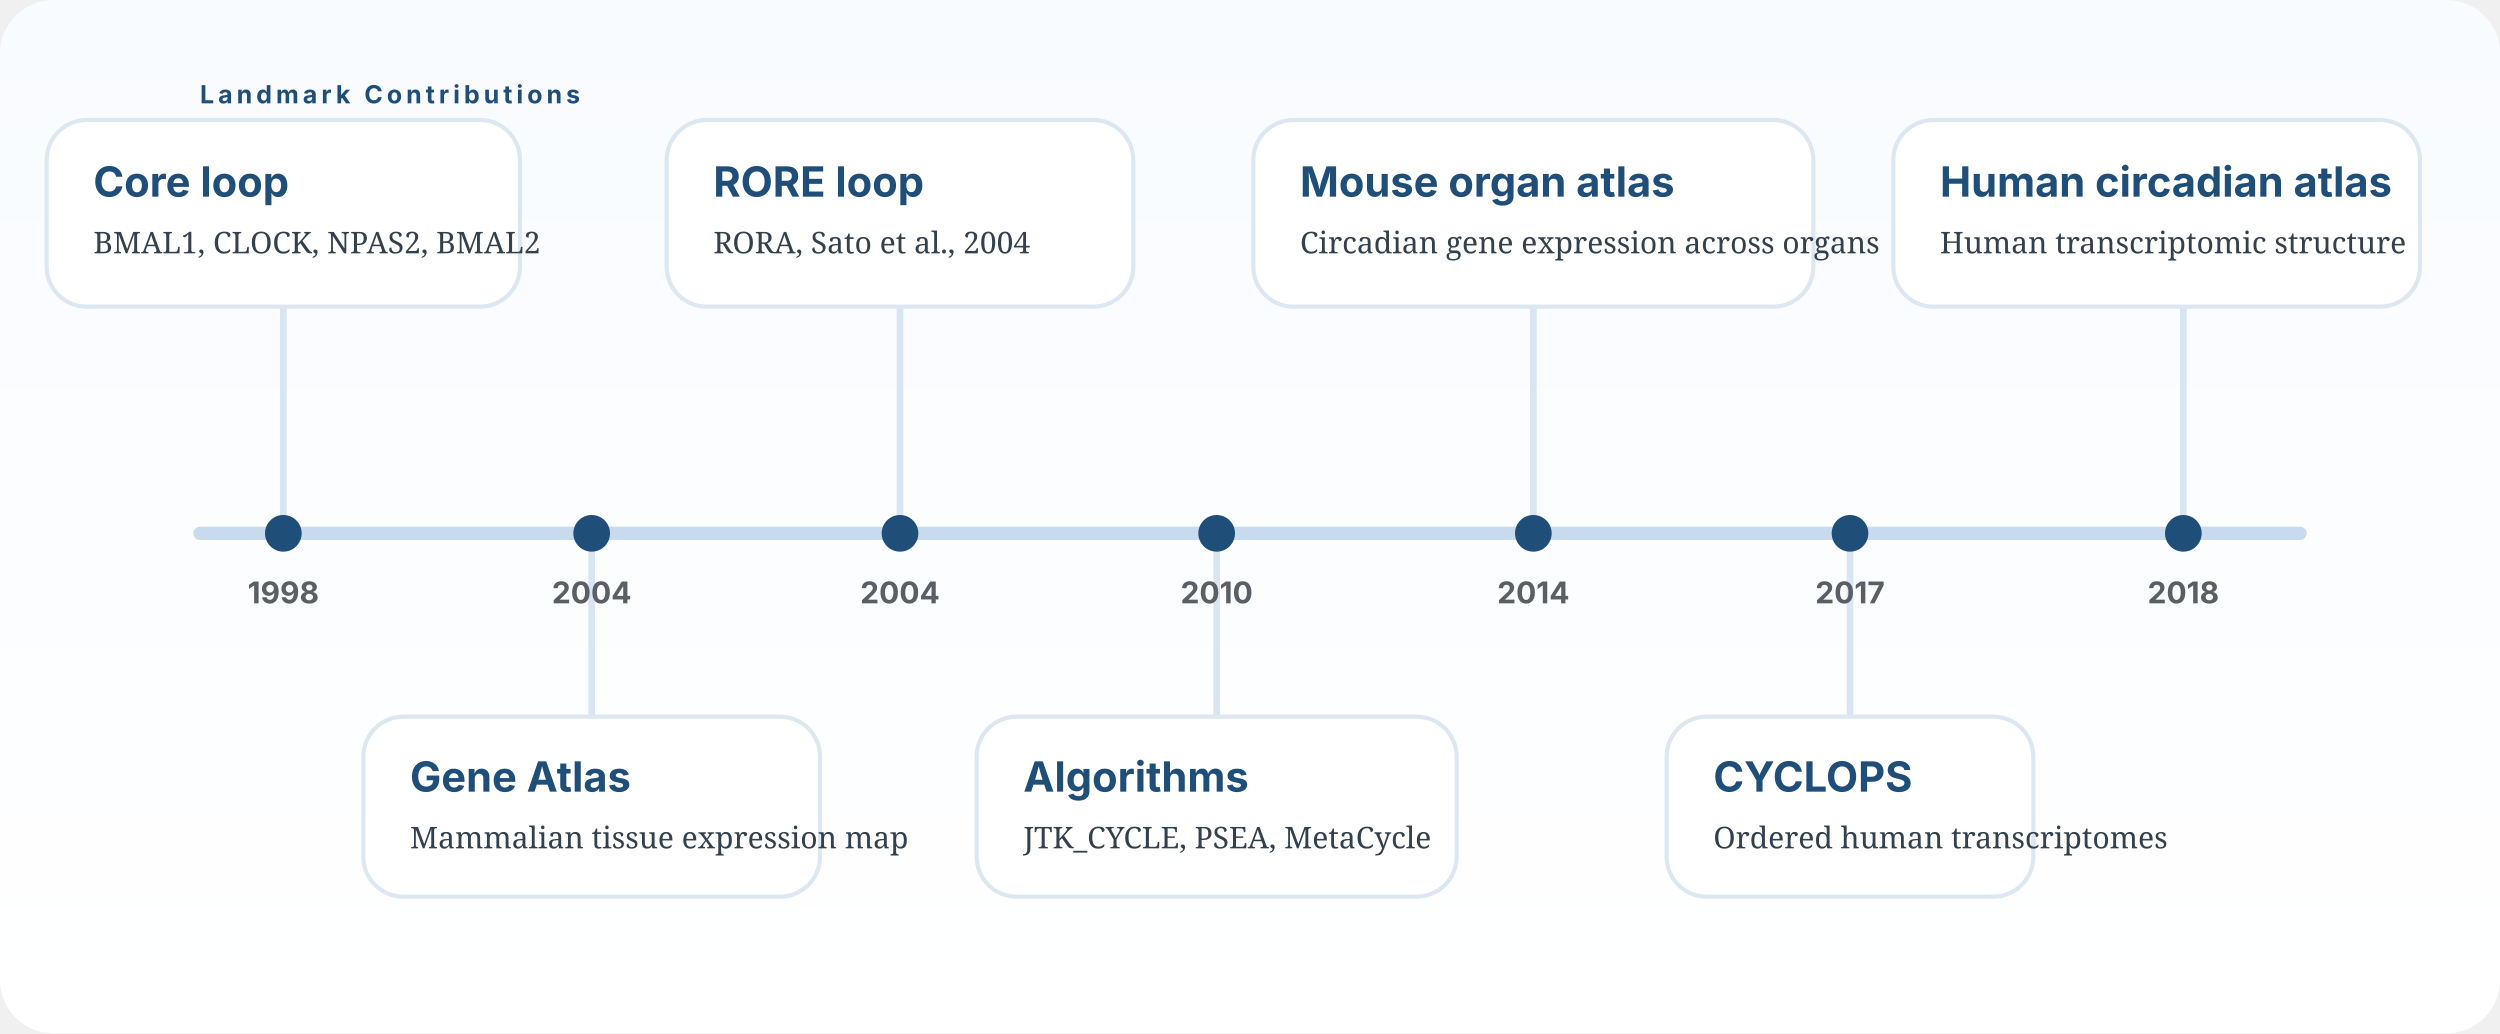
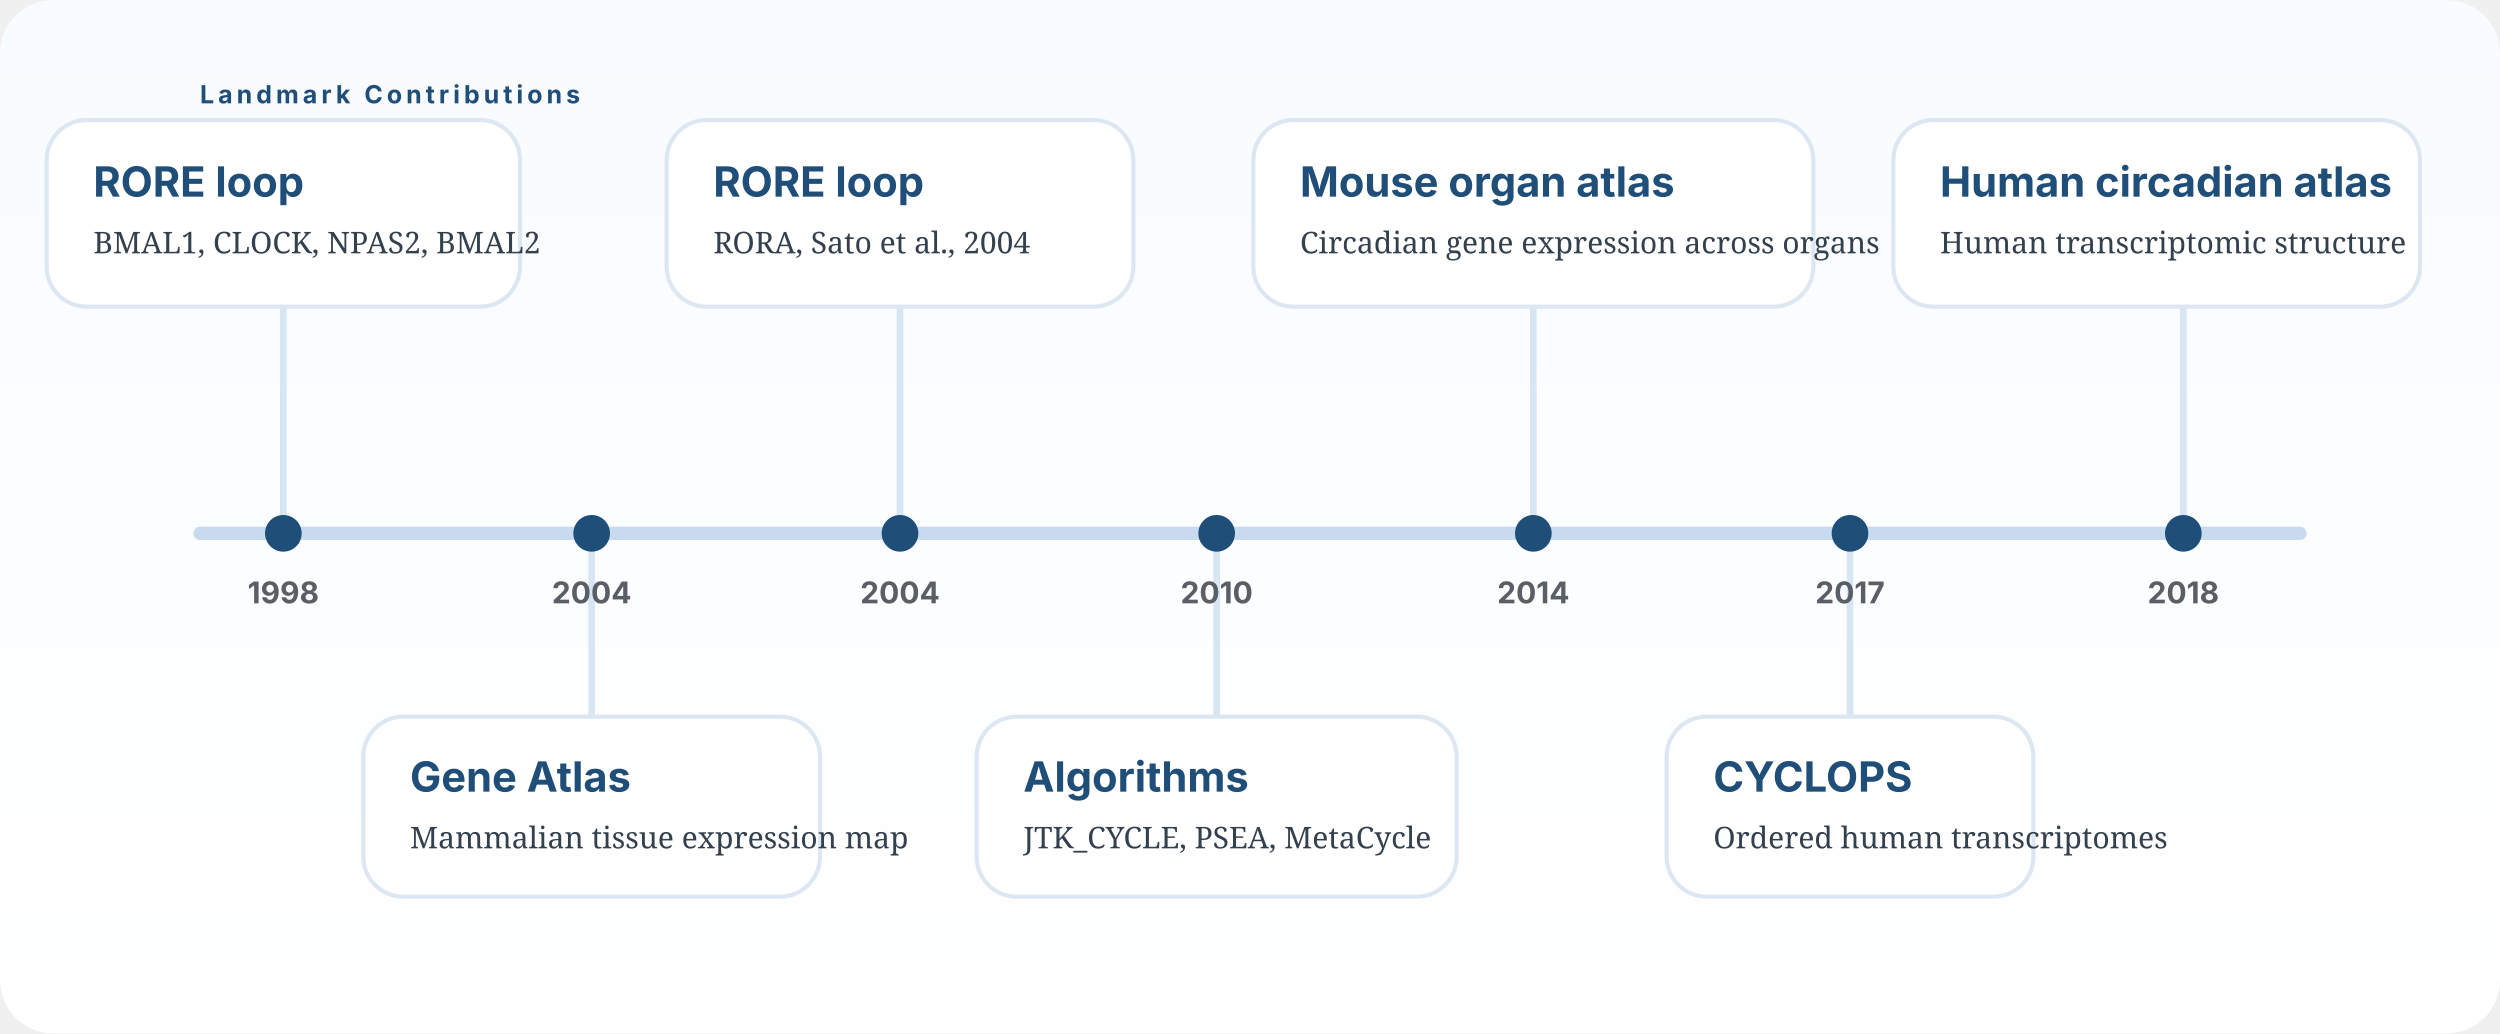
<svg xmlns="http://www.w3.org/2000/svg" viewBox="0 0 1500 620" role="img" aria-labelledby="title desc">
  <defs>
    <linearGradient id="bg" x1="0" x2="0" y1="0" y2="1">
      <stop offset="0" stop-color="#f8fbff" />
      <stop offset="1" stop-color="#ffffff" />
    </linearGradient>
    <style>
      .bg { fill: url(#bg); }
      .line { fill: none; stroke: #c8dbee; stroke-width: 8; stroke-linecap: round; }
      .leader { fill: none; stroke: #d8e6f3; stroke-width: 4; }
      .point { fill: #1f4e79; }
      .card { fill: #ffffff; stroke: #dce7f1; stroke-width: 2.5; }
      .eyebrow { fill: #1f4e79; font: 700 15px Inter, Arial, sans-serif; letter-spacing: 0.16em; text-transform: uppercase; }
      .year { fill: #5a5f66; font: 700 18px Inter, Arial, sans-serif; }
      .title { fill: #1f4e79; font: 700 25px Inter, Arial, sans-serif; }
      .copy { fill: #33404d; font: 400 18px "Source Serif Pro", Georgia, serif; }
    </style>
  </defs>
  <rect class="bg" width="1500" height="620" rx="32" />
  <text class="eyebrow" x="120" y="62">Landmark Contributions</text>
  <path class="line" d="M120 320 H1380" />
  <g>
    <line class="leader" x1="170" y1="320" x2="170" y2="184" />
    <circle class="point" cx="170" cy="320" r="11" />
    <rect class="card" x="28" y="72" width="284" height="112" rx="24" />
-     <text class="title" x="56" y="118">Core loop</text>
+     <text class="title" x="56" y="118">RORE loop</text>
    <text class="copy" x="56" y="152">BMAL1, CLOCK, NPAS2, BMAL2</text>
    <text class="year" x="170" y="362" text-anchor="middle">1998</text>
  </g>
  <g>
    <line class="leader" x1="355" y1="320" x2="355" y2="430" />
    <circle class="point" cx="355" cy="320" r="11" />
    <rect class="card" x="218" y="430" width="274" height="108" rx="24" />
    <text class="title" x="246" y="475">Gene Atlas</text>
    <text class="copy" x="246" y="509">Mammalian tissue expression map</text>
    <text class="year" x="355" y="362" text-anchor="middle">2004</text>
  </g>
  <g>
    <line class="leader" x1="540" y1="320" x2="540" y2="184" />
    <circle class="point" cx="540" cy="320" r="11" />
    <rect class="card" x="400" y="72" width="280" height="112" rx="24" />
    <text class="title" x="428" y="118">RORE loop</text>
    <text class="copy" x="428" y="152">RORA, Sato et al., 2004</text>
    <text class="year" x="540" y="362" text-anchor="middle">2004</text>
  </g>
  <g>
    <line class="leader" x1="730" y1="320" x2="730" y2="430" />
    <circle class="point" cx="730" cy="320" r="11" />
    <rect class="card" x="586" y="430" width="288" height="108" rx="24" />
    <text class="title" x="614" y="475">Algorithms</text>
    <text class="copy" x="614" y="509">JTK_CYCLE, PSEA, MetaCycle</text>
    <text class="year" x="730" y="362" text-anchor="middle">2010</text>
  </g>
  <g>
    <line class="leader" x1="920" y1="320" x2="920" y2="184" />
    <circle class="point" cx="920" cy="320" r="11" />
    <rect class="card" x="752" y="72" width="336" height="112" rx="24" />
    <text class="title" x="780" y="118">Mouse organ atlas</text>
    <text class="copy" x="780" y="152">Circadian gene expression across organs</text>
    <text class="year" x="920" y="362" text-anchor="middle">2014</text>
  </g>
  <g>
    <line class="leader" x1="1110" y1="320" x2="1110" y2="430" />
    <circle class="point" cx="1110" cy="320" r="11" />
    <rect class="card" x="1000" y="430" width="220" height="108" rx="24" />
    <text class="title" x="1028" y="475">CYCLOPS</text>
    <text class="copy" x="1028" y="509">Ordered human transcriptomes</text>
    <text class="year" x="1110" y="362" text-anchor="middle">2017</text>
  </g>
  <g>
    <line class="leader" x1="1310" y1="320" x2="1310" y2="184" />
    <circle class="point" cx="1310" cy="320" r="11" />
    <rect class="card" x="1136" y="72" width="316" height="112" rx="24" />
    <text class="title" x="1164" y="118">Human circadian atlas</text>
    <text class="copy" x="1164" y="152">Human transcriptomic structure</text>
    <text class="year" x="1310" y="362" text-anchor="middle">2018</text>
  </g>
</svg>
